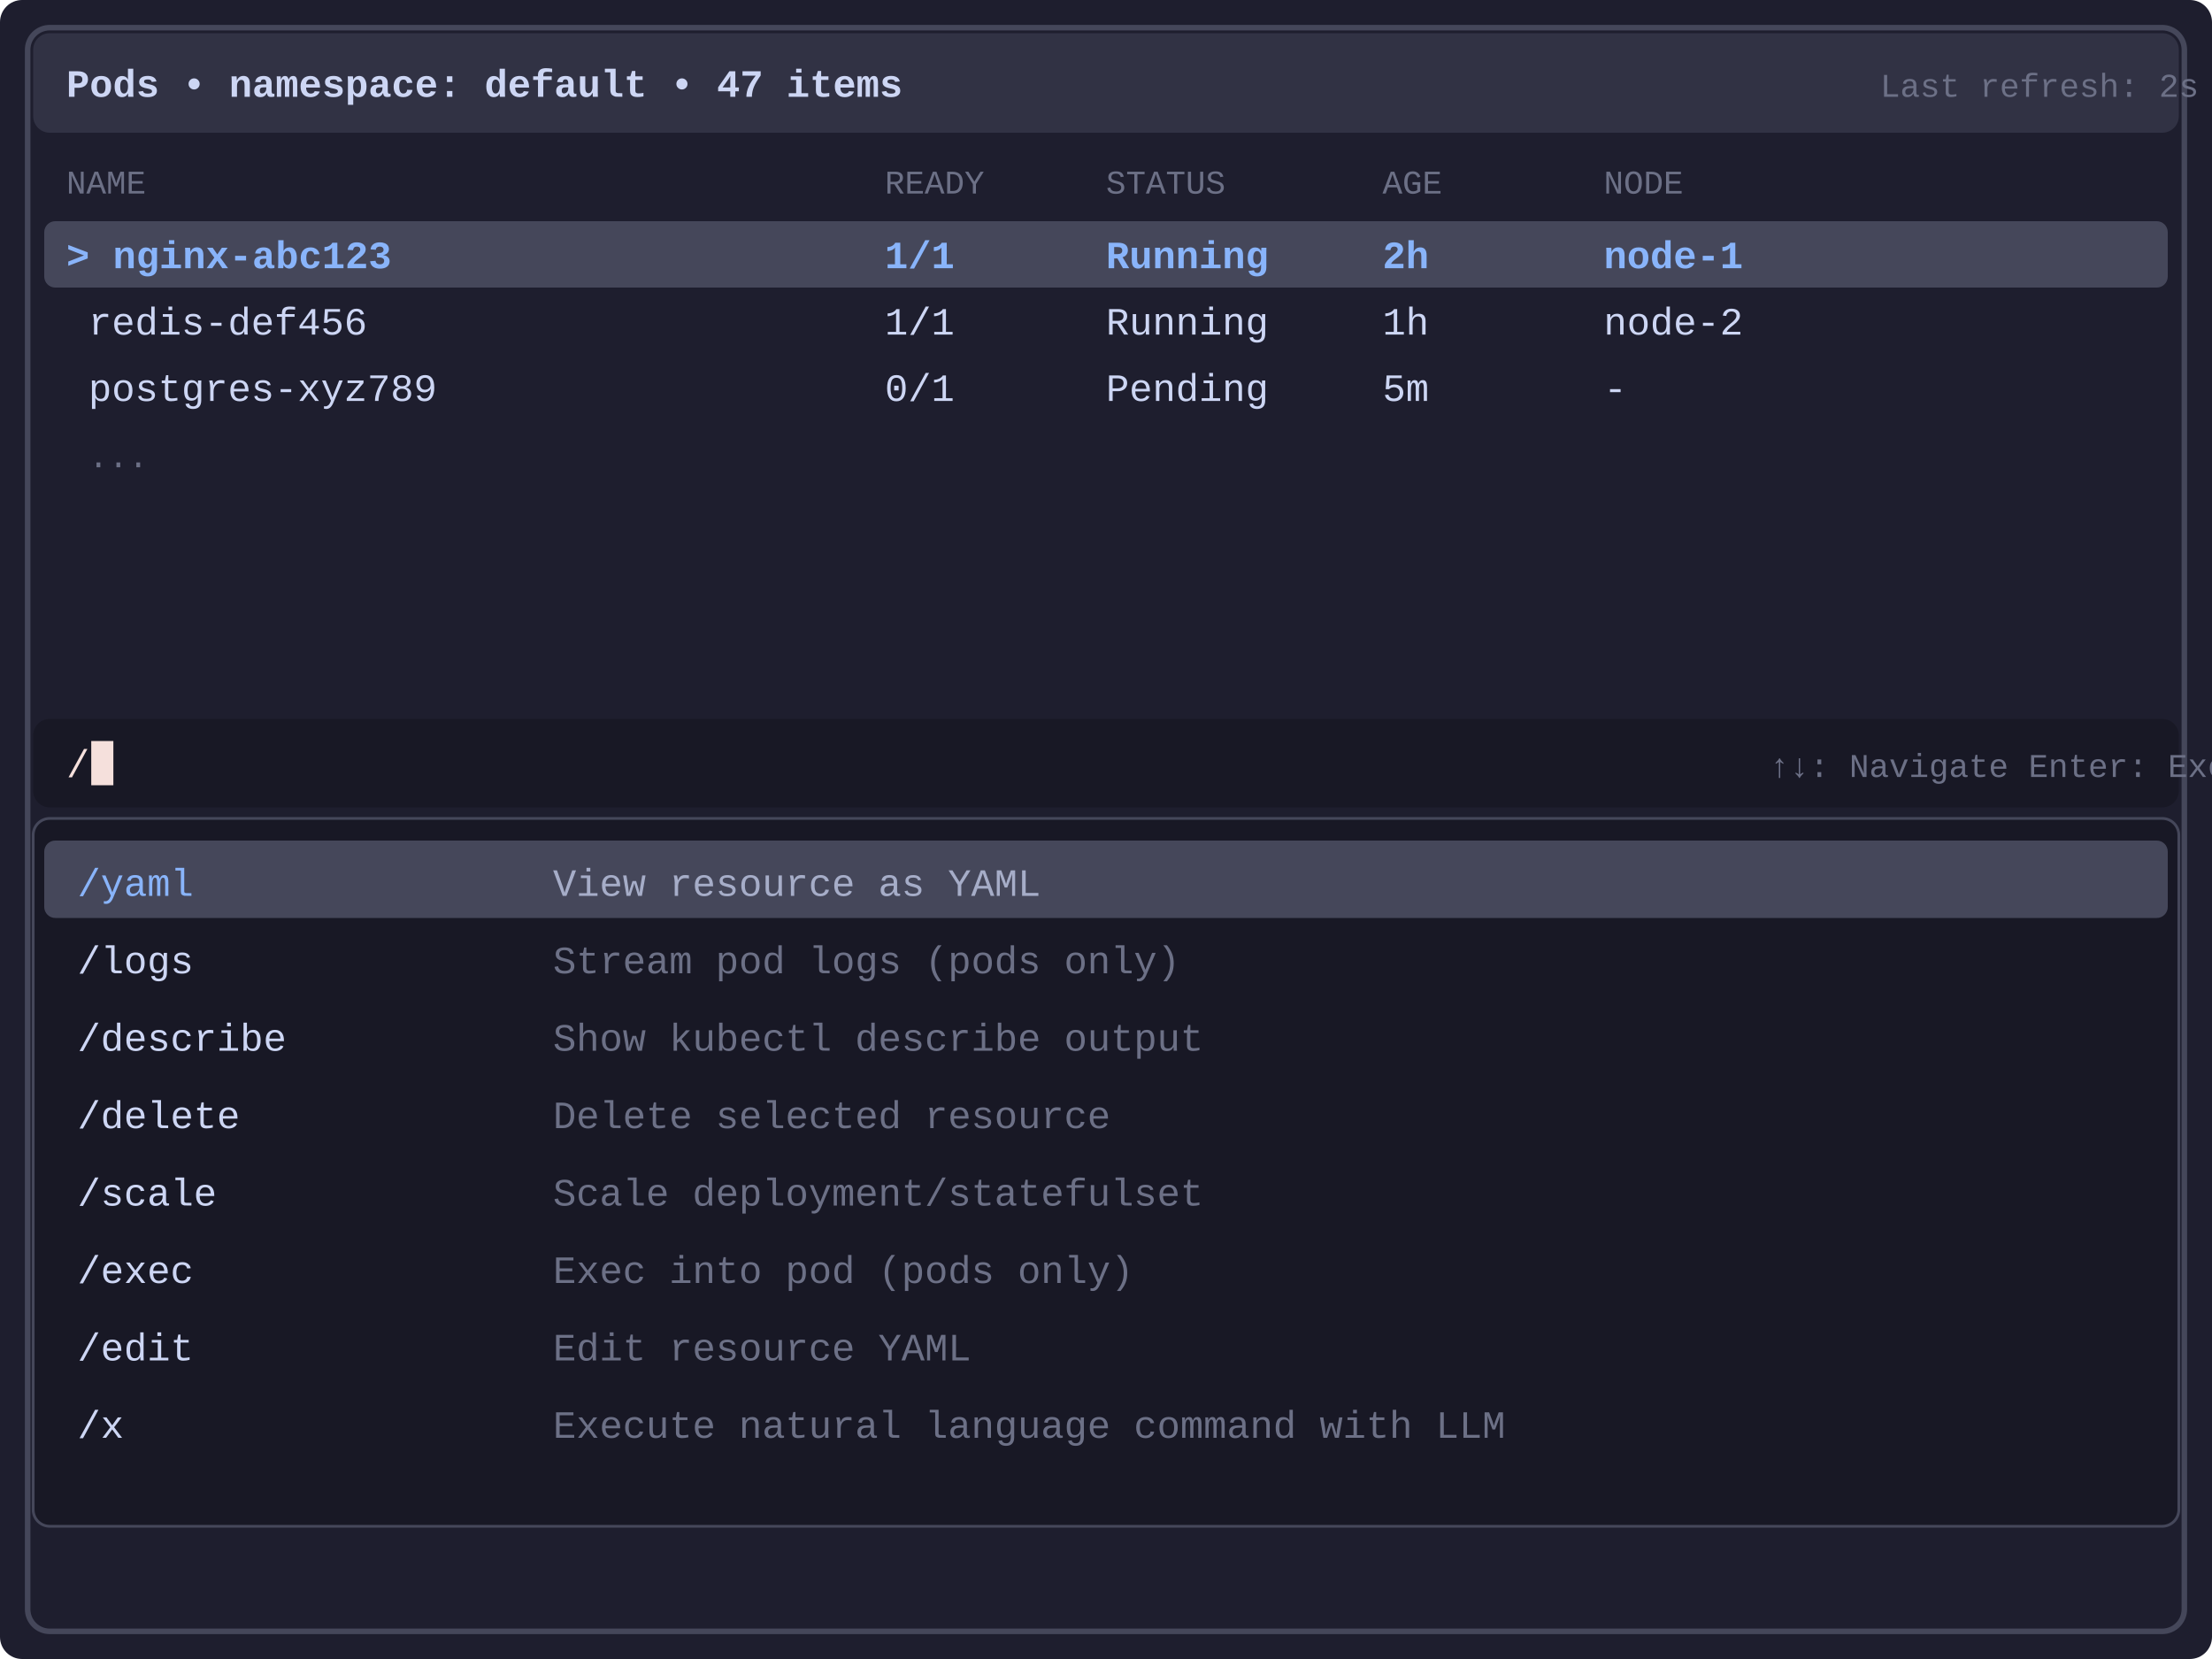
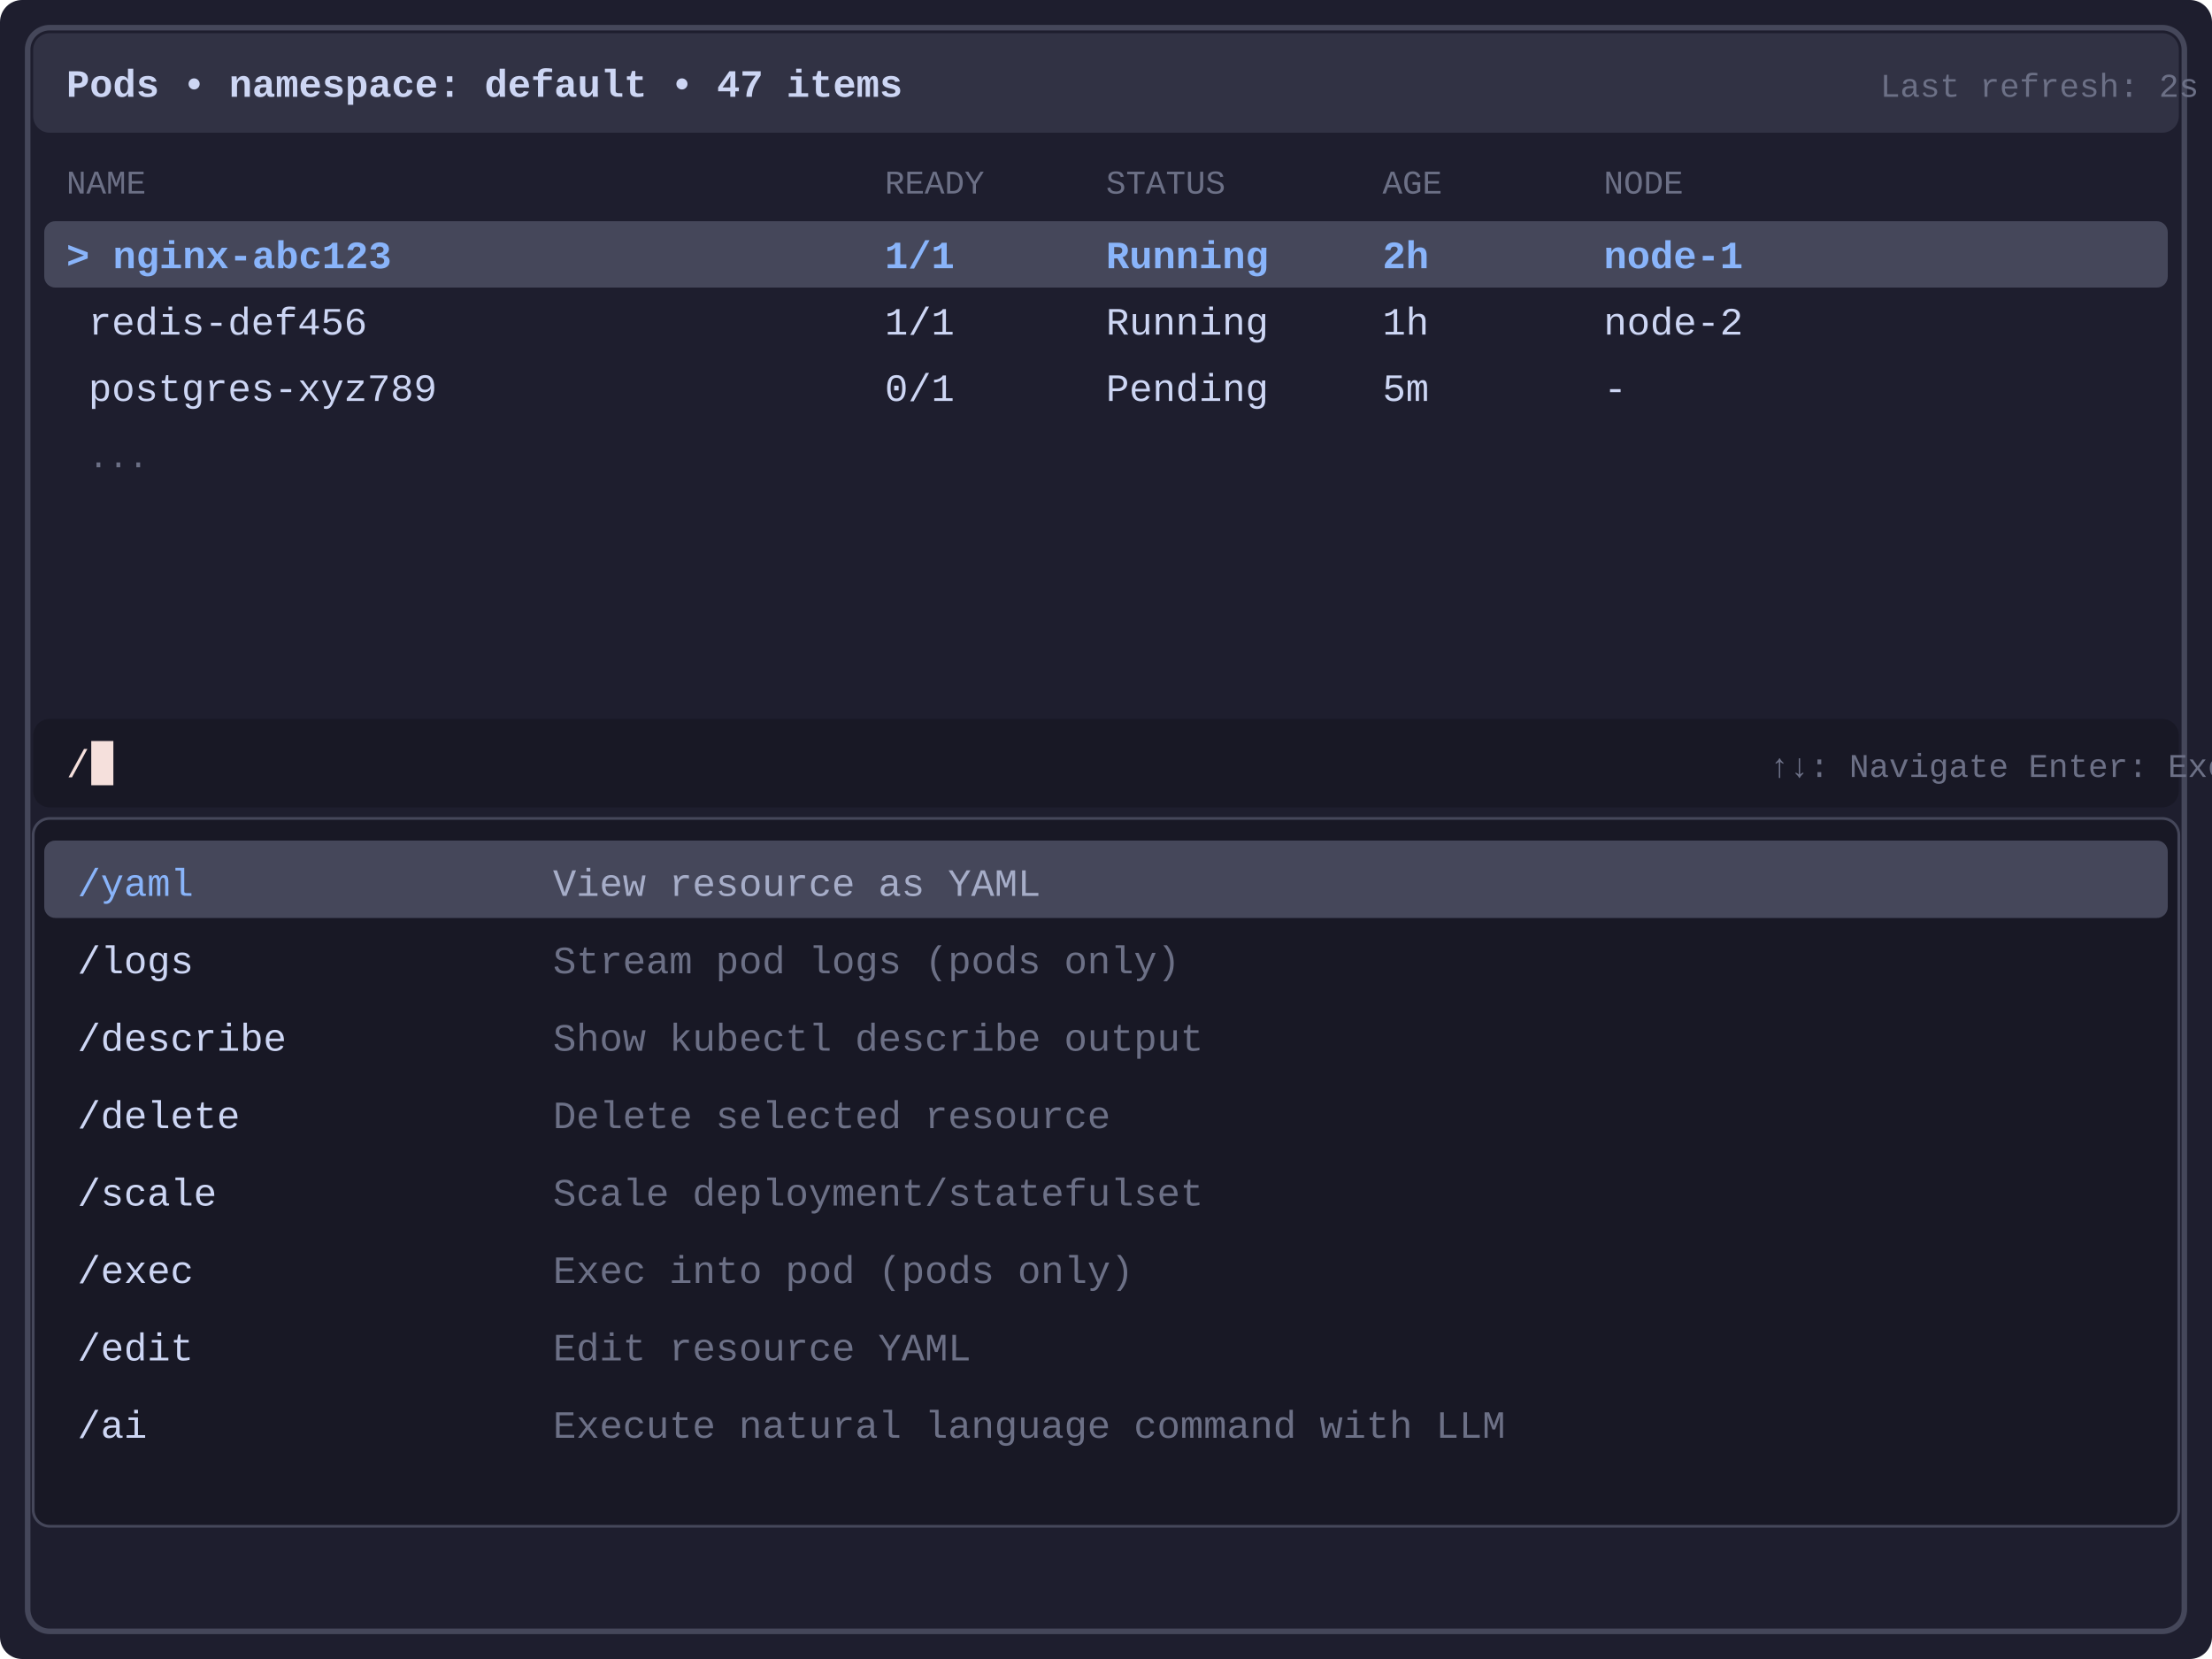
<svg xmlns="http://www.w3.org/2000/svg" width="800" height="600">
  <defs>
    <style>
      .bg { fill: #1e1e2e; }
      .border { stroke: #45475a; stroke-width: 2; fill: none; }
      .text { font-family: 'Monaco', 'Menlo', 'Courier New', monospace;
              font-size: 14px; }
      .header-bg { fill: #313244; }
      .header-text { fill: #cdd6f4; font-weight: bold; }
      .list-text { fill: #cdd6f4; }
      .selected-bg { fill: #45475a; }
      .selected-text { fill: #89b4fa; font-weight: bold; }
      .command-bar-bg { fill: #181825; }
      .command-text { fill: #f5e0dc; }
      .palette-bg { fill: #181825; }
      .palette-border { stroke: #45475a; stroke-width: 1; fill: none; }
      .palette-item-selected { fill: #45475a; }
      .palette-command { fill: #cdd6f4; }
      .palette-command-selected { fill: #89b4fa; }
      .palette-desc { fill: #6c7086; }
      .palette-desc-selected { fill: #a6adc8; }
      .hint-text { fill: #6c7086; font-size: 12px; }
      .cursor { fill: #f5e0dc; }
    </style>
  </defs>
  <rect class="bg" width="800" height="600" rx="8" />
  <rect class="border" x="10" y="10" width="780" height="580" rx="8" />
  <rect class="header-bg" x="12" y="12" width="776" height="36" rx="6" />
  <text class="text header-text" x="24" y="35">
    Pods • namespace: default • 47 items
  </text>
  <text class="text hint-text" x="680" y="35">
    Last refresh: 2s ago
  </text>
  <g class="list-area">
    <text class="text list-text hint-text" x="24" y="70">NAME</text>
    <text class="text list-text hint-text" x="320" y="70">READY</text>
    <text class="text list-text hint-text" x="400" y="70">STATUS</text>
    <text class="text list-text hint-text" x="500" y="70">AGE</text>
    <text class="text list-text hint-text" x="580" y="70">NODE</text>
    <rect class="selected-bg" x="16" y="80" width="768" height="24" rx="4" />
    <text class="text selected-text" x="24" y="97">&gt; nginx-abc123</text>
    <text class="text selected-text" x="320" y="97">1/1</text>
    <text class="text selected-text" x="400" y="97">Running</text>
    <text class="text selected-text" x="500" y="97">2h</text>
    <text class="text selected-text" x="580" y="97">node-1</text>
    <text class="text list-text" x="32" y="121">redis-def456</text>
    <text class="text list-text" x="320" y="121">1/1</text>
    <text class="text list-text" x="400" y="121">Running</text>
    <text class="text list-text" x="500" y="121">1h</text>
    <text class="text list-text" x="580" y="121">node-2</text>
    <text class="text list-text" x="32" y="145">postgres-xyz789</text>
    <text class="text list-text" x="320" y="145">0/1</text>
    <text class="text list-text" x="400" y="145">Pending</text>
    <text class="text list-text" x="500" y="145">5m</text>
    <text class="text list-text" x="580" y="145">-</text>
    <text class="text list-text hint-text" x="32" y="169">...</text>
  </g>
  <rect class="command-bar-bg" x="12" y="260" width="776" height="32" rx="6" />
  <text class="text command-text" x="24" y="281">/</text>
  <rect class="cursor" x="33" y="268" width="8" height="16" />
  <text class="text hint-text" x="640" y="281">
    ↑↓: Navigate  Enter: Execute  ESC: Cancel
  </text>
  <rect class="palette-bg" x="12" y="296" width="776" height="256" rx="6" />
  <rect class="palette-border" x="12" y="296" width="776" height="256" rx="6" />
  <rect class="palette-item-selected" x="16" y="304" width="768" height="28" rx="4" />
  <text class="text palette-command-selected" x="28" y="324">/yaml</text>
  <text class="text palette-desc-selected" x="200" y="324">
    View resource as YAML
  </text>
  <text class="text palette-command" x="28" y="352">/logs</text>
  <text class="text palette-desc" x="200" y="352">
    Stream pod logs (pods only)
  </text>
  <text class="text palette-command" x="28" y="380">/describe</text>
  <text class="text palette-desc" x="200" y="380">
    Show kubectl describe output
  </text>
  <text class="text palette-command" x="28" y="408">/delete</text>
  <text class="text palette-desc" x="200" y="408">
    Delete selected resource
  </text>
  <text class="text palette-command" x="28" y="436">/scale</text>
  <text class="text palette-desc" x="200" y="436">
    Scale deployment/statefulset
  </text>
  <text class="text palette-command" x="28" y="464">/exec</text>
  <text class="text palette-desc" x="200" y="464">
    Exec into pod (pods only)
  </text>
  <text class="text palette-command" x="28" y="492">/edit</text>
  <text class="text palette-desc" x="200" y="492">
    Edit resource YAML
  </text>
-   <text class="text palette-command" x="28" y="520">/x</text>
+   <text class="text palette-command" x="28" y="520">/ai</text>
  <text class="text palette-desc" x="200" y="520">
    Execute natural language command with LLM
  </text>
</svg>
